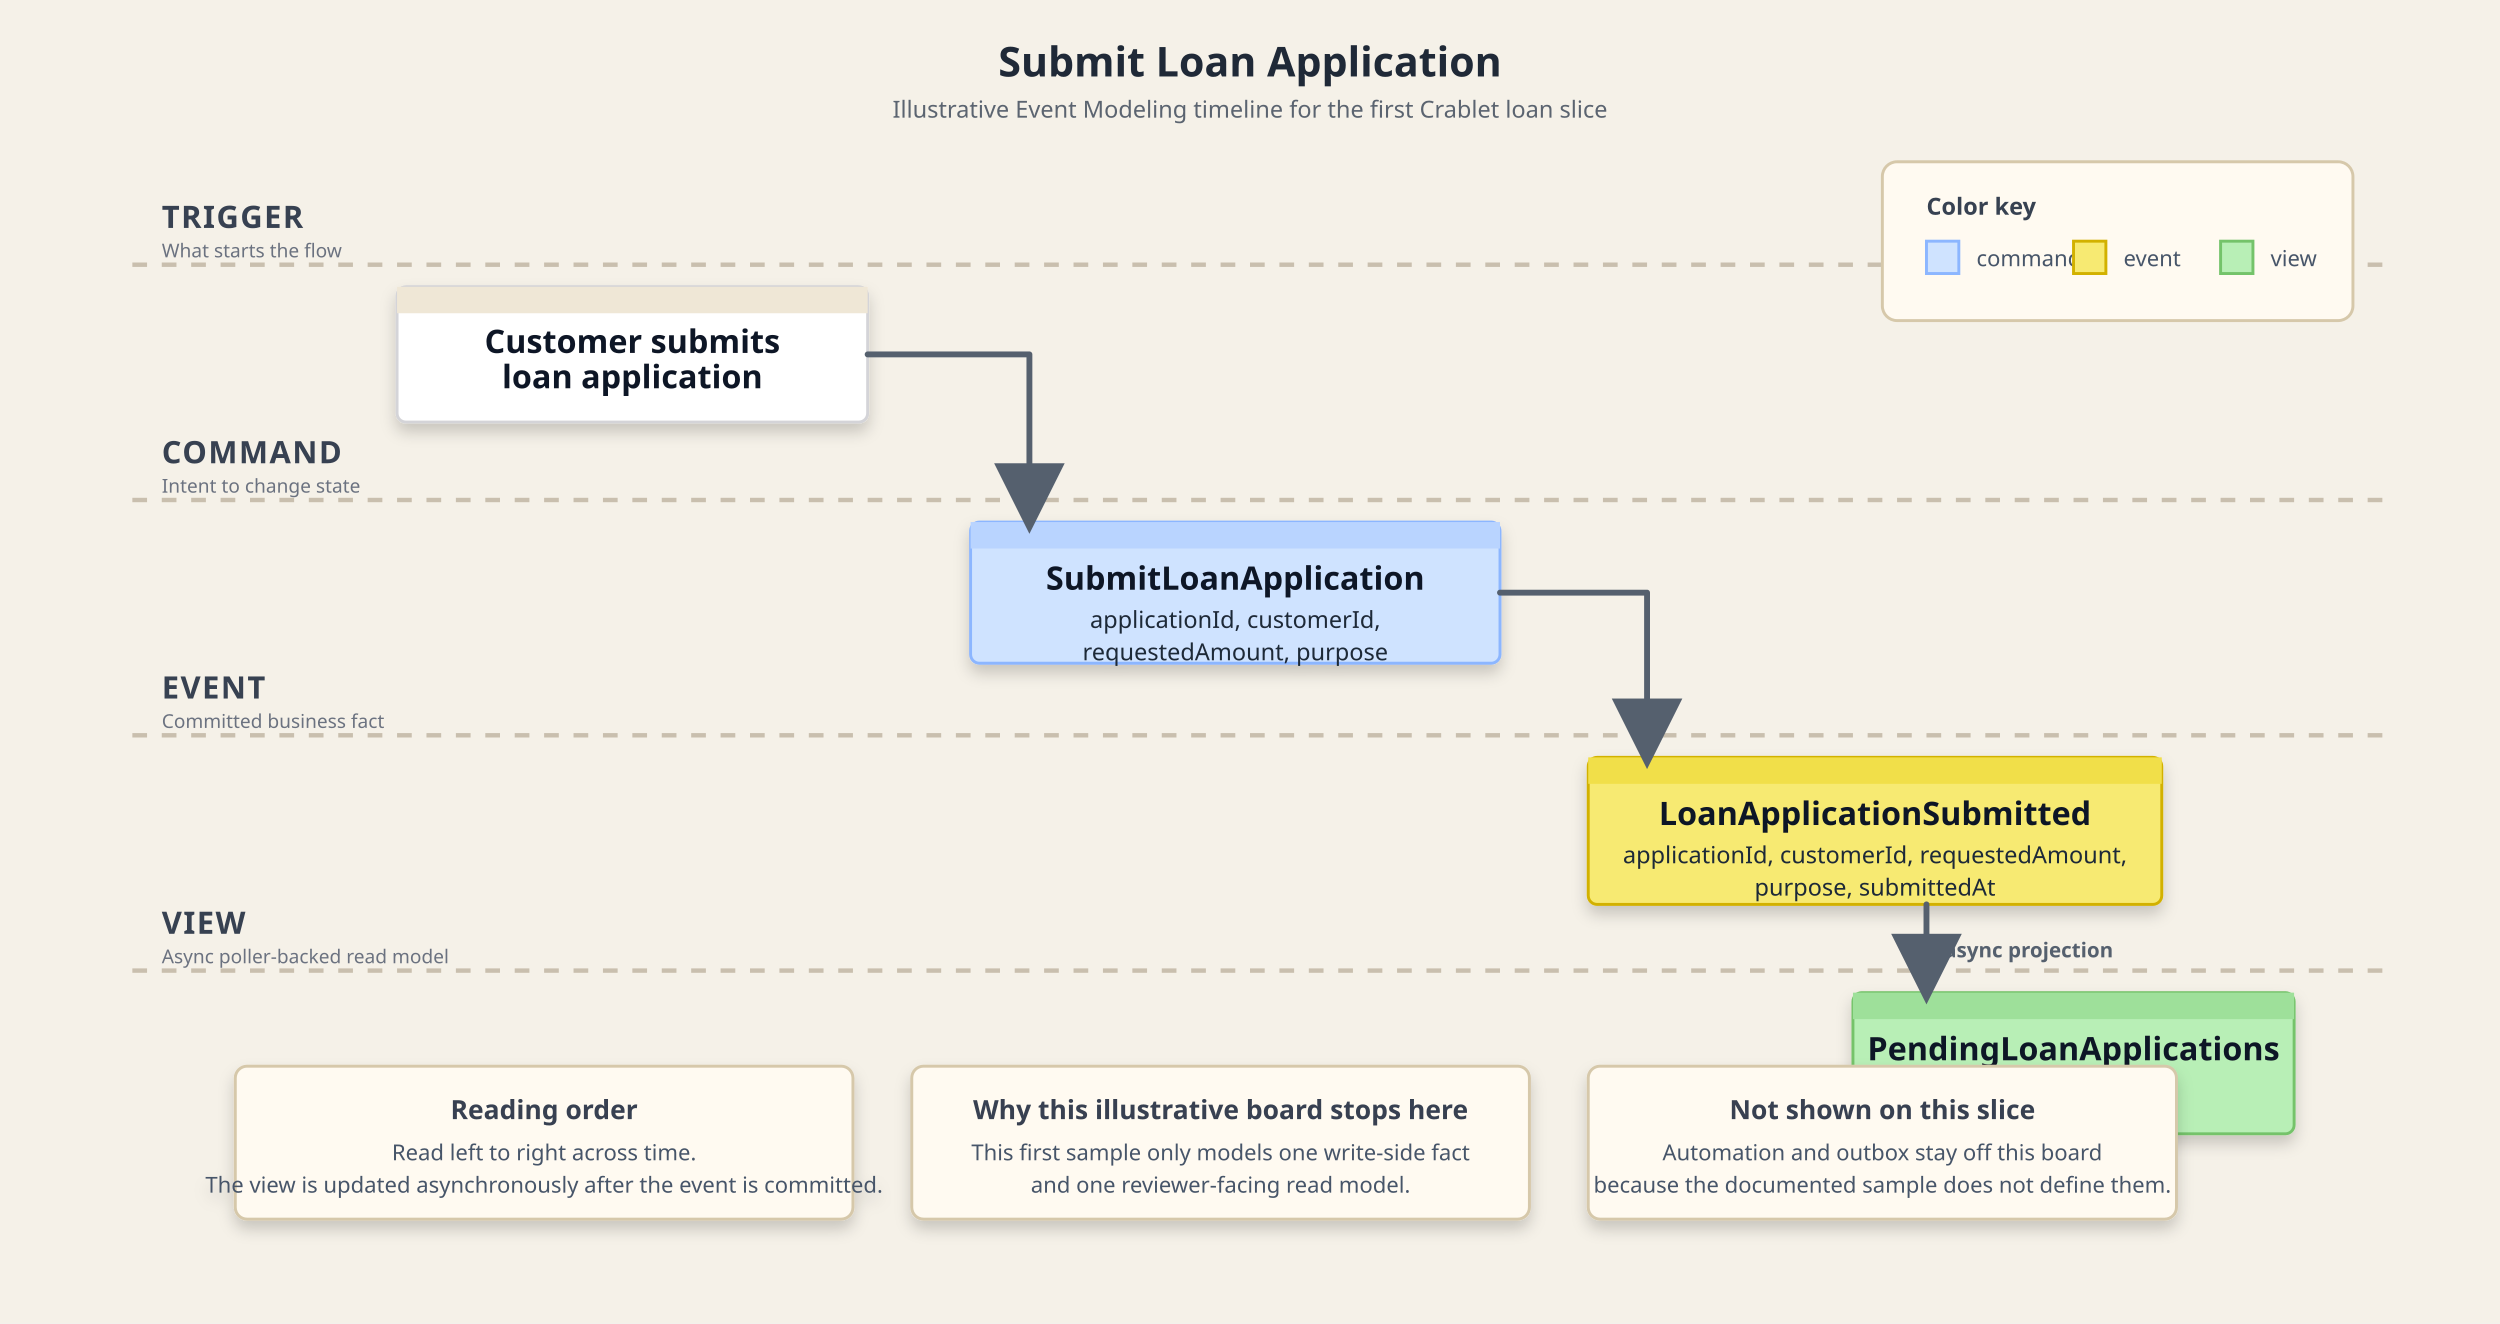
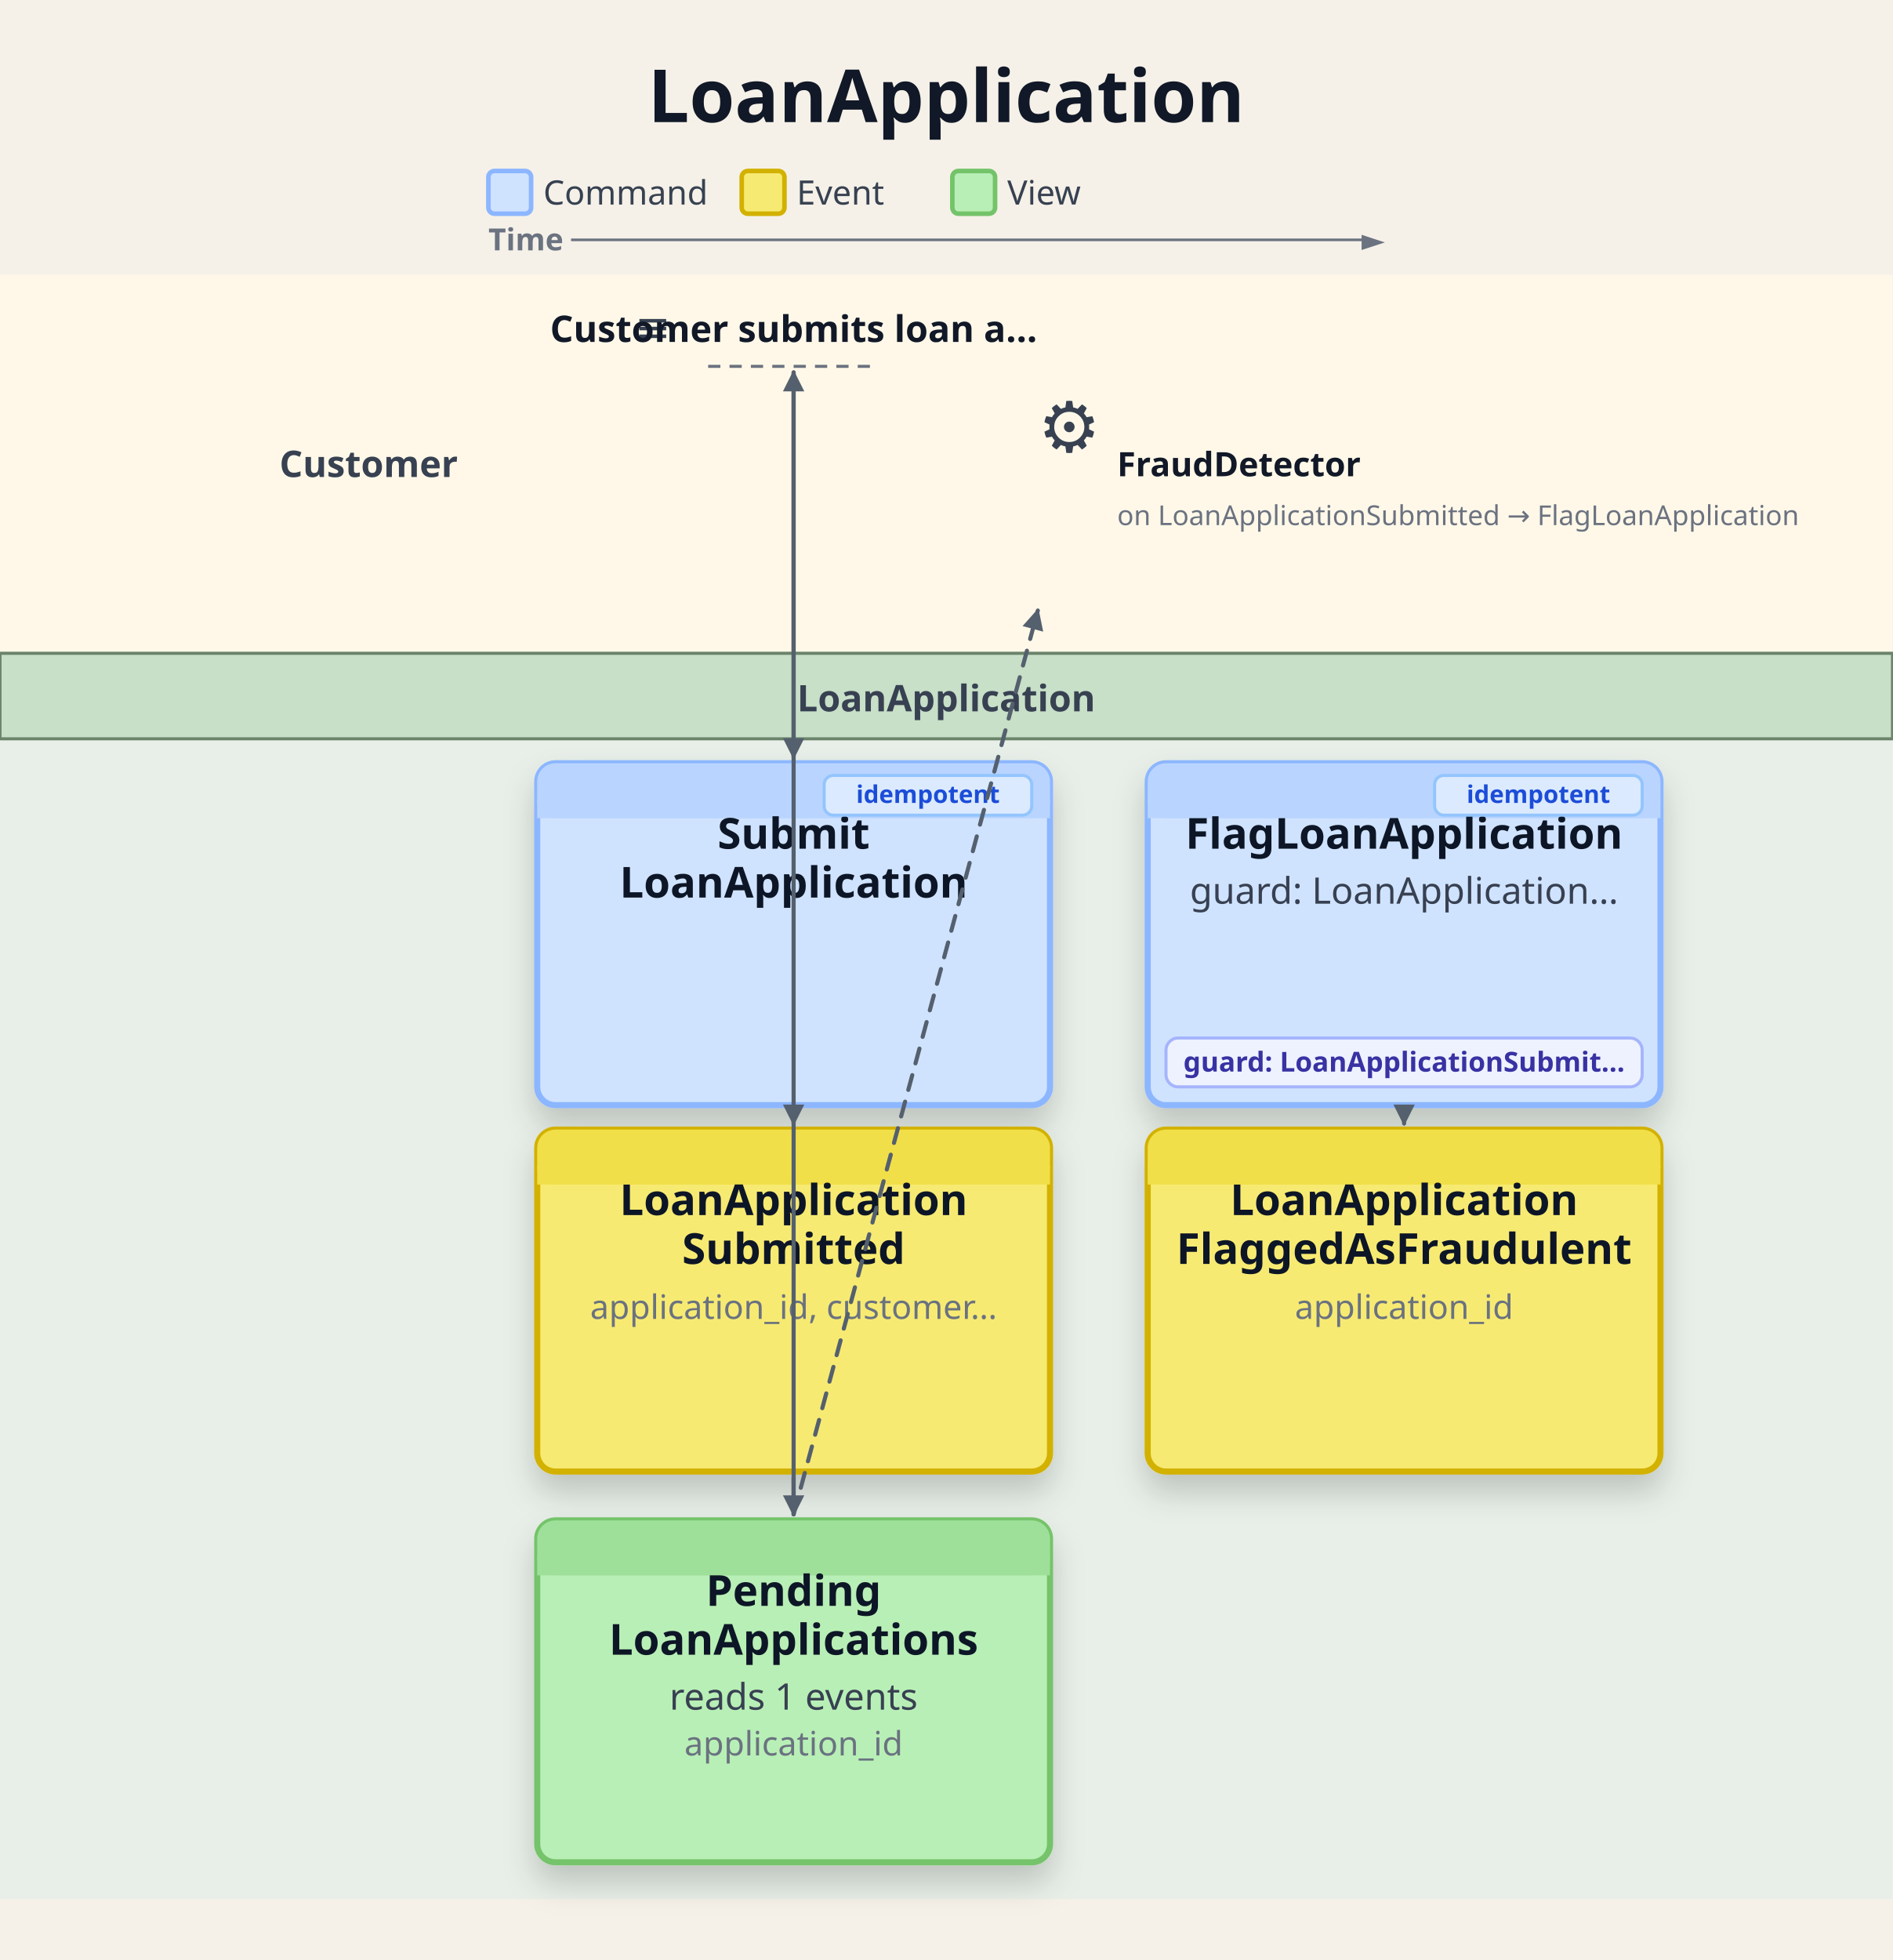
- <svg xmlns="http://www.w3.org/2000/svg" width="1700" height="900" viewBox="0 0 1700 900" role="img" aria-labelledby="title desc">
+ <svg xmlns="http://www.w3.org/2000/svg" width="620" height="642" viewBox="0 0 620 642" role="img">
  <defs>
-     <style>
-       .bg { fill: #f5f1e8; }
-       .title { font: 700 28px 'Trebuchet MS', 'Segoe UI', sans-serif; fill: #1f2937; }
-       .subtitle { font: 400 16px 'Trebuchet MS', 'Segoe UI', sans-serif; fill: #5b6470; }
-       .lane-line { stroke: #c9bfae; stroke-width: 3; stroke-dasharray: 10 10; }
-       .lane-label { font: 700 21px 'Trebuchet MS', 'Segoe UI', sans-serif; fill: #374151; letter-spacing: 1px; }
-       .lane-note { font: 400 13px 'Trebuchet MS', 'Segoe UI', sans-serif; fill: #6b7280; }
-       .sticky-title { font: 700 22px 'Trebuchet MS', 'Segoe UI', sans-serif; fill: #111827; }
-       .sticky-text { font: 400 16px 'Trebuchet MS', 'Segoe UI', sans-serif; fill: #1f2937; }
-       .small-note { font: 700 18px 'Trebuchet MS', 'Segoe UI', sans-serif; fill: #374151; }
-       .small-text { font: 400 15px 'Trebuchet MS', 'Segoe UI', sans-serif; fill: #475569; }
-       .arrow { stroke: #55606e; stroke-width: 4; fill: none; marker-end: url(#arrowhead); stroke-linecap: round; stroke-linejoin: round; }
-       .branch-label { font: 700 14px 'Trebuchet MS', 'Segoe UI', sans-serif; fill: #55606e; }
-       .legend { font: 700 16px 'Trebuchet MS', 'Segoe UI', sans-serif; fill: #374151; }
-       .legend-text { font: 400 15px 'Trebuchet MS', 'Segoe UI', sans-serif; fill: #475569; }
-     </style>
    <filter id="shadow" x="-20%" y="-20%" width="140%" height="160%">
      <feDropShadow dx="0" dy="6" stdDeviation="5" flood-color="#000000" flood-opacity="0.18" />
    </filter>
-     <marker id="arrowhead" markerWidth="12" markerHeight="12" refX="10" refY="6" orient="auto">
-       <path d="M0,0 L12,6 L0,12 z" fill="#55606e" />
+     <marker id="arrowhead" markerUnits="userSpaceOnUse" markerWidth="7" markerHeight="7" refX="6.2" refY="3.5" orient="auto">
+       <path d="M0,0 L7,3.5 L0,7 z" fill="#55606e" />
+     </marker>
+     <marker id="arrowhead-sm" markerUnits="userSpaceOnUse" markerWidth="5" markerHeight="5" refX="4.4" refY="2.5" orient="auto">
+       <path d="M0,0 L5,2.5 L0,5 z" fill="#c9bfae" />
    </marker>
  </defs>
-   <rect class="bg" x="0" y="0" width="1700" height="900" />
-   <text class="title" x="850" y="52" text-anchor="middle">Submit Loan Application</text>
-   <text class="subtitle" x="850" y="80" text-anchor="middle">Illustrative Event Modeling timeline for the first Crablet loan slice</text>
-   <line class="lane-line" x1="90" y1="180" x2="1620" y2="180" />
-   <line class="lane-line" x1="90" y1="340" x2="1620" y2="340" />
-   <line class="lane-line" x1="90" y1="500" x2="1620" y2="500" />
-   <line class="lane-line" x1="90" y1="660" x2="1620" y2="660" />
-   <text class="lane-label" x="110" y="155">TRIGGER</text>
-   <text class="lane-note" x="110" y="175">What starts the flow</text>
-   <text class="lane-label" x="110" y="315">COMMAND</text>
-   <text class="lane-note" x="110" y="335">Intent to change state</text>
-   <text class="lane-label" x="110" y="475">EVENT</text>
-   <text class="lane-note" x="110" y="495">Committed business fact</text>
-   <text class="lane-label" x="110" y="635">VIEW</text>
-   <text class="lane-note" x="110" y="655">Async poller-backed read model</text>
+   <rect x="0" y="0" width="620" height="642" fill="#f5f1e8" />
+   <g>
+     <text x="310" y="40" text-anchor="middle" font-family="'Trebuchet MS','Segoe UI',sans-serif" font-size="24" font-weight="700" fill="#111827">LoanApplication</text>
+     <rect x="160" y="56" width="14" height="14" rx="2" fill="#cfe3ff" stroke="#8cb6ff" stroke-width="1.5" />
+     <text x="178" y="67" font-family="'Trebuchet MS','Segoe UI',sans-serif" font-size="11" font-weight="400" fill="#374151">Command</text>
+     <rect x="243" y="56" width="14" height="14" rx="2" fill="#f7ea72" stroke="#d2b100" stroke-width="1.5" />
+     <text x="261" y="67" font-family="'Trebuchet MS','Segoe UI',sans-serif" font-size="11" font-weight="400" fill="#374151">Event</text>
+     <rect x="312" y="56" width="14" height="14" rx="2" fill="#b8efb6" stroke="#74c36a" stroke-width="1.5" />
+     <text x="330" y="67" font-family="'Trebuchet MS','Segoe UI',sans-serif" font-size="11" font-weight="400" fill="#374151">View</text>
+   </g>
+   <text x="160" y="82" font-family="'Trebuchet MS','Segoe UI',sans-serif" font-size="10" font-weight="600" fill="#6b7280">Time ───────────────────────────────────────────►</text>
+   <rect x="0" y="90" width="620" height="124" fill="#fff8e8" />
+   <line x1="0" y1="214" x2="620" y2="214" stroke="#c9bfae" stroke-width="1" />
+   <text x="150" y="152" text-anchor="end" dominant-baseline="middle" font-family="'Trebuchet MS','Segoe UI',sans-serif" font-size="12" font-weight="700" fill="#374151">Customer</text>
+   <text x="208" y="112" font-size="14" fill="#374151" font-family="'Trebuchet MS','Segoe UI',sans-serif">≡</text>
+   <text x="260" y="112" text-anchor="middle" font-family="'Trebuchet MS','Segoe UI',sans-serif" font-size="12" font-weight="600" fill="#111827">Customer submits loan a…</text>
+   <line x1="232" y1="120" x2="288" y2="120" stroke="#6b7280" stroke-width="1" stroke-dasharray="4 3" />
+   <text x="340" y="148" font-size="23" fill="#374151" font-family="'Trebuchet MS','Segoe UI',sans-serif">⚙</text>
+   <text x="366" y="156" font-family="'Trebuchet MS','Segoe UI',sans-serif" font-size="11" font-weight="700" fill="#111827">FraudDetector</text>
+   <text x="366" y="172" font-family="'Trebuchet MS','Segoe UI',sans-serif" font-size="9" fill="#6b7280">on LoanApplicationSubmitted → FlagLoanApplication</text>
+   <rect x="0" y="214" width="620" height="408" fill="#e8efe8" />
+   <rect x="0" y="214" width="620" height="28" fill="#c8dfc8" stroke="#6b846b" stroke-width="1" />
+   <text x="310" y="233" text-anchor="middle" font-family="'Trebuchet MS','Segoe UI',sans-serif" font-size="12" font-weight="700" fill="#374151">LoanApplication</text>
  <g filter="url(#shadow)">
-     <rect x="270" y="195" width="320" height="92" rx="6" fill="#ffffff" stroke="#d4d4d8" stroke-width="2" />
-     <rect x="270" y="195" width="320" height="18" fill="#efe7d6" />
-     <text class="sticky-title" x="430" y="240" text-anchor="middle">Customer submits</text>
-     <text class="sticky-title" x="430" y="264" text-anchor="middle">loan application</text>
+     <rect x="176" y="250" width="168" height="112" rx="6" fill="#cfe3ff" stroke="#8cb6ff" stroke-width="2" />
+     <rect x="176" y="250" width="168" height="18" rx="6" fill="#b9d4ff" />
+     <rect x="176" y="262" width="168" height="6" fill="#b9d4ff" />
+     <text x="260" y="278" text-anchor="middle" font-family="'Trebuchet MS','Segoe UI',sans-serif" font-size="14" font-weight="700" fill="#111827">Submit</text>
+     <text x="260" y="294" text-anchor="middle" font-family="'Trebuchet MS','Segoe UI',sans-serif" font-size="14" font-weight="700" fill="#111827">LoanApplication</text>
+     <rect x="270" y="254" width="68" height="13" rx="3" fill="#dbeafe" stroke="#93c5fd" stroke-width="1" />
+     <text x="304" y="263" text-anchor="middle" font-family="'Trebuchet MS','Segoe UI',sans-serif" font-size="8" font-weight="700" fill="#1d4ed8">idempotent</text>
  </g>
  <g filter="url(#shadow)">
-     <rect x="660" y="355" width="360" height="96" rx="6" fill="#cfe3ff" stroke="#8cb6ff" stroke-width="2" />
-     <rect x="660" y="355" width="360" height="18" fill="#b9d4ff" />
-     <text class="sticky-title" x="840" y="401" text-anchor="middle">SubmitLoanApplication</text>
-     <text class="sticky-text" x="840" y="427" text-anchor="middle">applicationId, customerId,</text>
-     <text class="sticky-text" x="840" y="449" text-anchor="middle">requestedAmount, purpose</text>
+     <rect x="176" y="370" width="168" height="112" rx="6" fill="#f7ea72" stroke="#d2b100" stroke-width="2" />
+     <rect x="176" y="370" width="168" height="18" rx="6" fill="#f1df48" />
+     <rect x="176" y="382" width="168" height="6" fill="#f1df48" />
+     <text x="260" y="398" text-anchor="middle" font-family="'Trebuchet MS','Segoe UI',sans-serif" font-size="14" font-weight="700" fill="#111827">LoanApplication</text>
+     <text x="260" y="414" text-anchor="middle" font-family="'Trebuchet MS','Segoe UI',sans-serif" font-size="14" font-weight="700" fill="#111827">Submitted</text>
+     <text x="260" y="432" text-anchor="middle" font-family="'Trebuchet MS','Segoe UI',sans-serif" font-size="11" font-weight="400" fill="#6b7280">application_id, customer…</text>
+   </g>
+   <path d="M 260 364 L 260 368" stroke="#55606e" stroke-width="1.35" stroke-dasharray="undefined" fill="none" marker-end="url(#arrowhead)" stroke-linecap="round" />
+   <g filter="url(#shadow)">
+     <rect x="376" y="250" width="168" height="112" rx="6" fill="#cfe3ff" stroke="#8cb6ff" stroke-width="2" />
+     <rect x="376" y="250" width="168" height="18" rx="6" fill="#b9d4ff" />
+     <rect x="376" y="262" width="168" height="6" fill="#b9d4ff" />
+     <text x="460" y="278" text-anchor="middle" font-family="'Trebuchet MS','Segoe UI',sans-serif" font-size="14" font-weight="700" fill="#111827">FlagLoanApplication</text>
+     <text x="460" y="296" text-anchor="middle" font-family="'Trebuchet MS','Segoe UI',sans-serif" font-size="12" font-weight="400" fill="#374151">guard: LoanApplication…</text>
+     <rect x="382" y="340" width="156" height="16" rx="4" fill="#eef2ff" stroke="#a5b4fc" stroke-width="1" />
+     <text x="460" y="351" text-anchor="middle" font-family="'Trebuchet MS','Segoe UI',sans-serif" font-size="9" font-weight="700" fill="#3730a3">guard: LoanApplicationSubmit…</text>
+     <rect x="470" y="254" width="68" height="13" rx="3" fill="#dbeafe" stroke="#93c5fd" stroke-width="1" />
+     <text x="504" y="263" text-anchor="middle" font-family="'Trebuchet MS','Segoe UI',sans-serif" font-size="8" font-weight="700" fill="#1d4ed8">idempotent</text>
  </g>
  <g filter="url(#shadow)">
-     <rect x="1080" y="515" width="390" height="100" rx="6" fill="#f7ea72" stroke="#d2b100" stroke-width="2" />
-     <rect x="1080" y="515" width="390" height="18" fill="#f1df48" />
-     <text class="sticky-title" x="1275" y="561" text-anchor="middle">LoanApplicationSubmitted</text>
-     <text class="sticky-text" x="1275" y="587" text-anchor="middle">applicationId, customerId, requestedAmount,</text>
-     <text class="sticky-text" x="1275" y="609" text-anchor="middle">purpose, submittedAt</text>
+     <rect x="376" y="370" width="168" height="112" rx="6" fill="#f7ea72" stroke="#d2b100" stroke-width="2" />
+     <rect x="376" y="370" width="168" height="18" rx="6" fill="#f1df48" />
+     <rect x="376" y="382" width="168" height="6" fill="#f1df48" />
+     <text x="460" y="398" text-anchor="middle" font-family="'Trebuchet MS','Segoe UI',sans-serif" font-size="14" font-weight="700" fill="#111827">LoanApplication</text>
+     <text x="460" y="414" text-anchor="middle" font-family="'Trebuchet MS','Segoe UI',sans-serif" font-size="14" font-weight="700" fill="#111827">FlaggedAsFraudulent</text>
+     <text x="460" y="432" text-anchor="middle" font-family="'Trebuchet MS','Segoe UI',sans-serif" font-size="11" font-weight="400" fill="#6b7280">application_id</text>
  </g>
+   <path d="M 460 364 L 460 368" stroke="#55606e" stroke-width="1.35" stroke-dasharray="undefined" fill="none" marker-end="url(#arrowhead)" stroke-linecap="round" />
  <g filter="url(#shadow)">
-     <rect x="1260" y="675" width="300" height="96" rx="6" fill="#b8efb6" stroke="#74c36a" stroke-width="2" />
-     <rect x="1260" y="675" width="300" height="18" fill="#9ee09a" />
-     <text class="sticky-title" x="1410" y="721" text-anchor="middle">PendingLoanApplications</text>
-     <text class="sticky-text" x="1410" y="747" text-anchor="middle">reviewer queue</text>
+     <rect x="176" y="498" width="168" height="112" rx="6" fill="#b8efb6" stroke="#74c36a" stroke-width="2" />
+     <rect x="176" y="498" width="168" height="18" rx="6" fill="#9ee09a" />
+     <rect x="176" y="510" width="168" height="6" fill="#9ee09a" />
+     <text x="260" y="526" text-anchor="middle" font-family="'Trebuchet MS','Segoe UI',sans-serif" font-size="14" font-weight="700" fill="#111827">Pending</text>
+     <text x="260" y="542" text-anchor="middle" font-family="'Trebuchet MS','Segoe UI',sans-serif" font-size="14" font-weight="700" fill="#111827">LoanApplications</text>
+     <text x="260" y="560" text-anchor="middle" font-family="'Trebuchet MS','Segoe UI',sans-serif" font-size="12" font-weight="400" fill="#374151">reads 1 events</text>
+     <text x="260" y="575" text-anchor="middle" font-family="'Trebuchet MS','Segoe UI',sans-serif" font-size="11" font-weight="400" fill="#6b7280">application_id</text>
  </g>
-   <path class="arrow" d="M590 241 L700 241 L700 355" />
-   <path class="arrow" d="M1020 403 L1120 403 L1120 515" />
-   <path class="arrow" d="M1310 615 L1310 675" />
-   <text class="branch-label" x="1322" y="651">async projection</text>
-   <g filter="url(#shadow)">
-     <rect x="160" y="725" width="420" height="104" rx="8" fill="#fffaf1" stroke="#d6c8aa" stroke-width="2" />
-     <text class="small-note" x="370" y="761" text-anchor="middle">Reading order</text>
-     <text class="small-text" x="370" y="789" text-anchor="middle">Read left to right across time.</text>
-     <text class="small-text" x="370" y="811" text-anchor="middle">The view is updated asynchronously after the event is committed.</text>
-   </g>
-   <g filter="url(#shadow)">
-     <rect x="620" y="725" width="420" height="104" rx="8" fill="#fffaf1" stroke="#d6c8aa" stroke-width="2" />
-     <text class="small-note" x="830" y="761" text-anchor="middle">Why this illustrative board stops here</text>
-     <text class="small-text" x="830" y="789" text-anchor="middle">This first sample only models one write-side fact</text>
-     <text class="small-text" x="830" y="811" text-anchor="middle">and one reviewer-facing read model.</text>
-   </g>
-   <g filter="url(#shadow)">
-     <rect x="1080" y="725" width="400" height="104" rx="8" fill="#fffaf1" stroke="#d6c8aa" stroke-width="2" />
-     <text class="small-note" x="1280" y="761" text-anchor="middle">Not shown on this slice</text>
-     <text class="small-text" x="1280" y="789" text-anchor="middle">Automation and outbox stay off this board</text>
-     <text class="small-text" x="1280" y="811" text-anchor="middle">because the documented sample does not define them.</text>
-   </g>
-   <rect x="1280" y="110" width="320" height="108" rx="10" fill="#fffaf1" stroke="#d6c8aa" stroke-width="2" />
-   <text class="legend" x="1310" y="146">Color key</text>
-   <rect x="1310" y="164" width="22" height="22" fill="#cfe3ff" stroke="#8cb6ff" stroke-width="2" />
-   <text class="legend-text" x="1344" y="181">command</text>
-   <rect x="1410" y="164" width="22" height="22" fill="#f7ea72" stroke="#d2b100" stroke-width="2" />
-   <text class="legend-text" x="1444" y="181">event</text>
-   <rect x="1510" y="164" width="22" height="22" fill="#b8efb6" stroke="#74c36a" stroke-width="2" />
-   <text class="legend-text" x="1544" y="181">view</text>
+   <path d="M 260 484 L 260 496" stroke="#55606e" stroke-width="1.35" stroke-dasharray="undefined" fill="none" marker-end="url(#arrowhead)" stroke-linecap="round" />
+   <path d="M 260 122 L 260 248" stroke="#55606e" stroke-width="1.35" stroke-dasharray="undefined" fill="none" marker-end="url(#arrowhead)" stroke-linecap="round" />
+   <path d="M 260 496 L 260 122" stroke="#55606e" stroke-width="1.35" stroke-dasharray="undefined" fill="none" marker-end="url(#arrowhead)" stroke-linecap="round" />
+   <path d="M 260 496 L 340 200" stroke="#55606e" stroke-width="1.35" stroke-dasharray="5 4" fill="none" marker-end="url(#arrowhead)" stroke-linecap="round" />
</svg>
